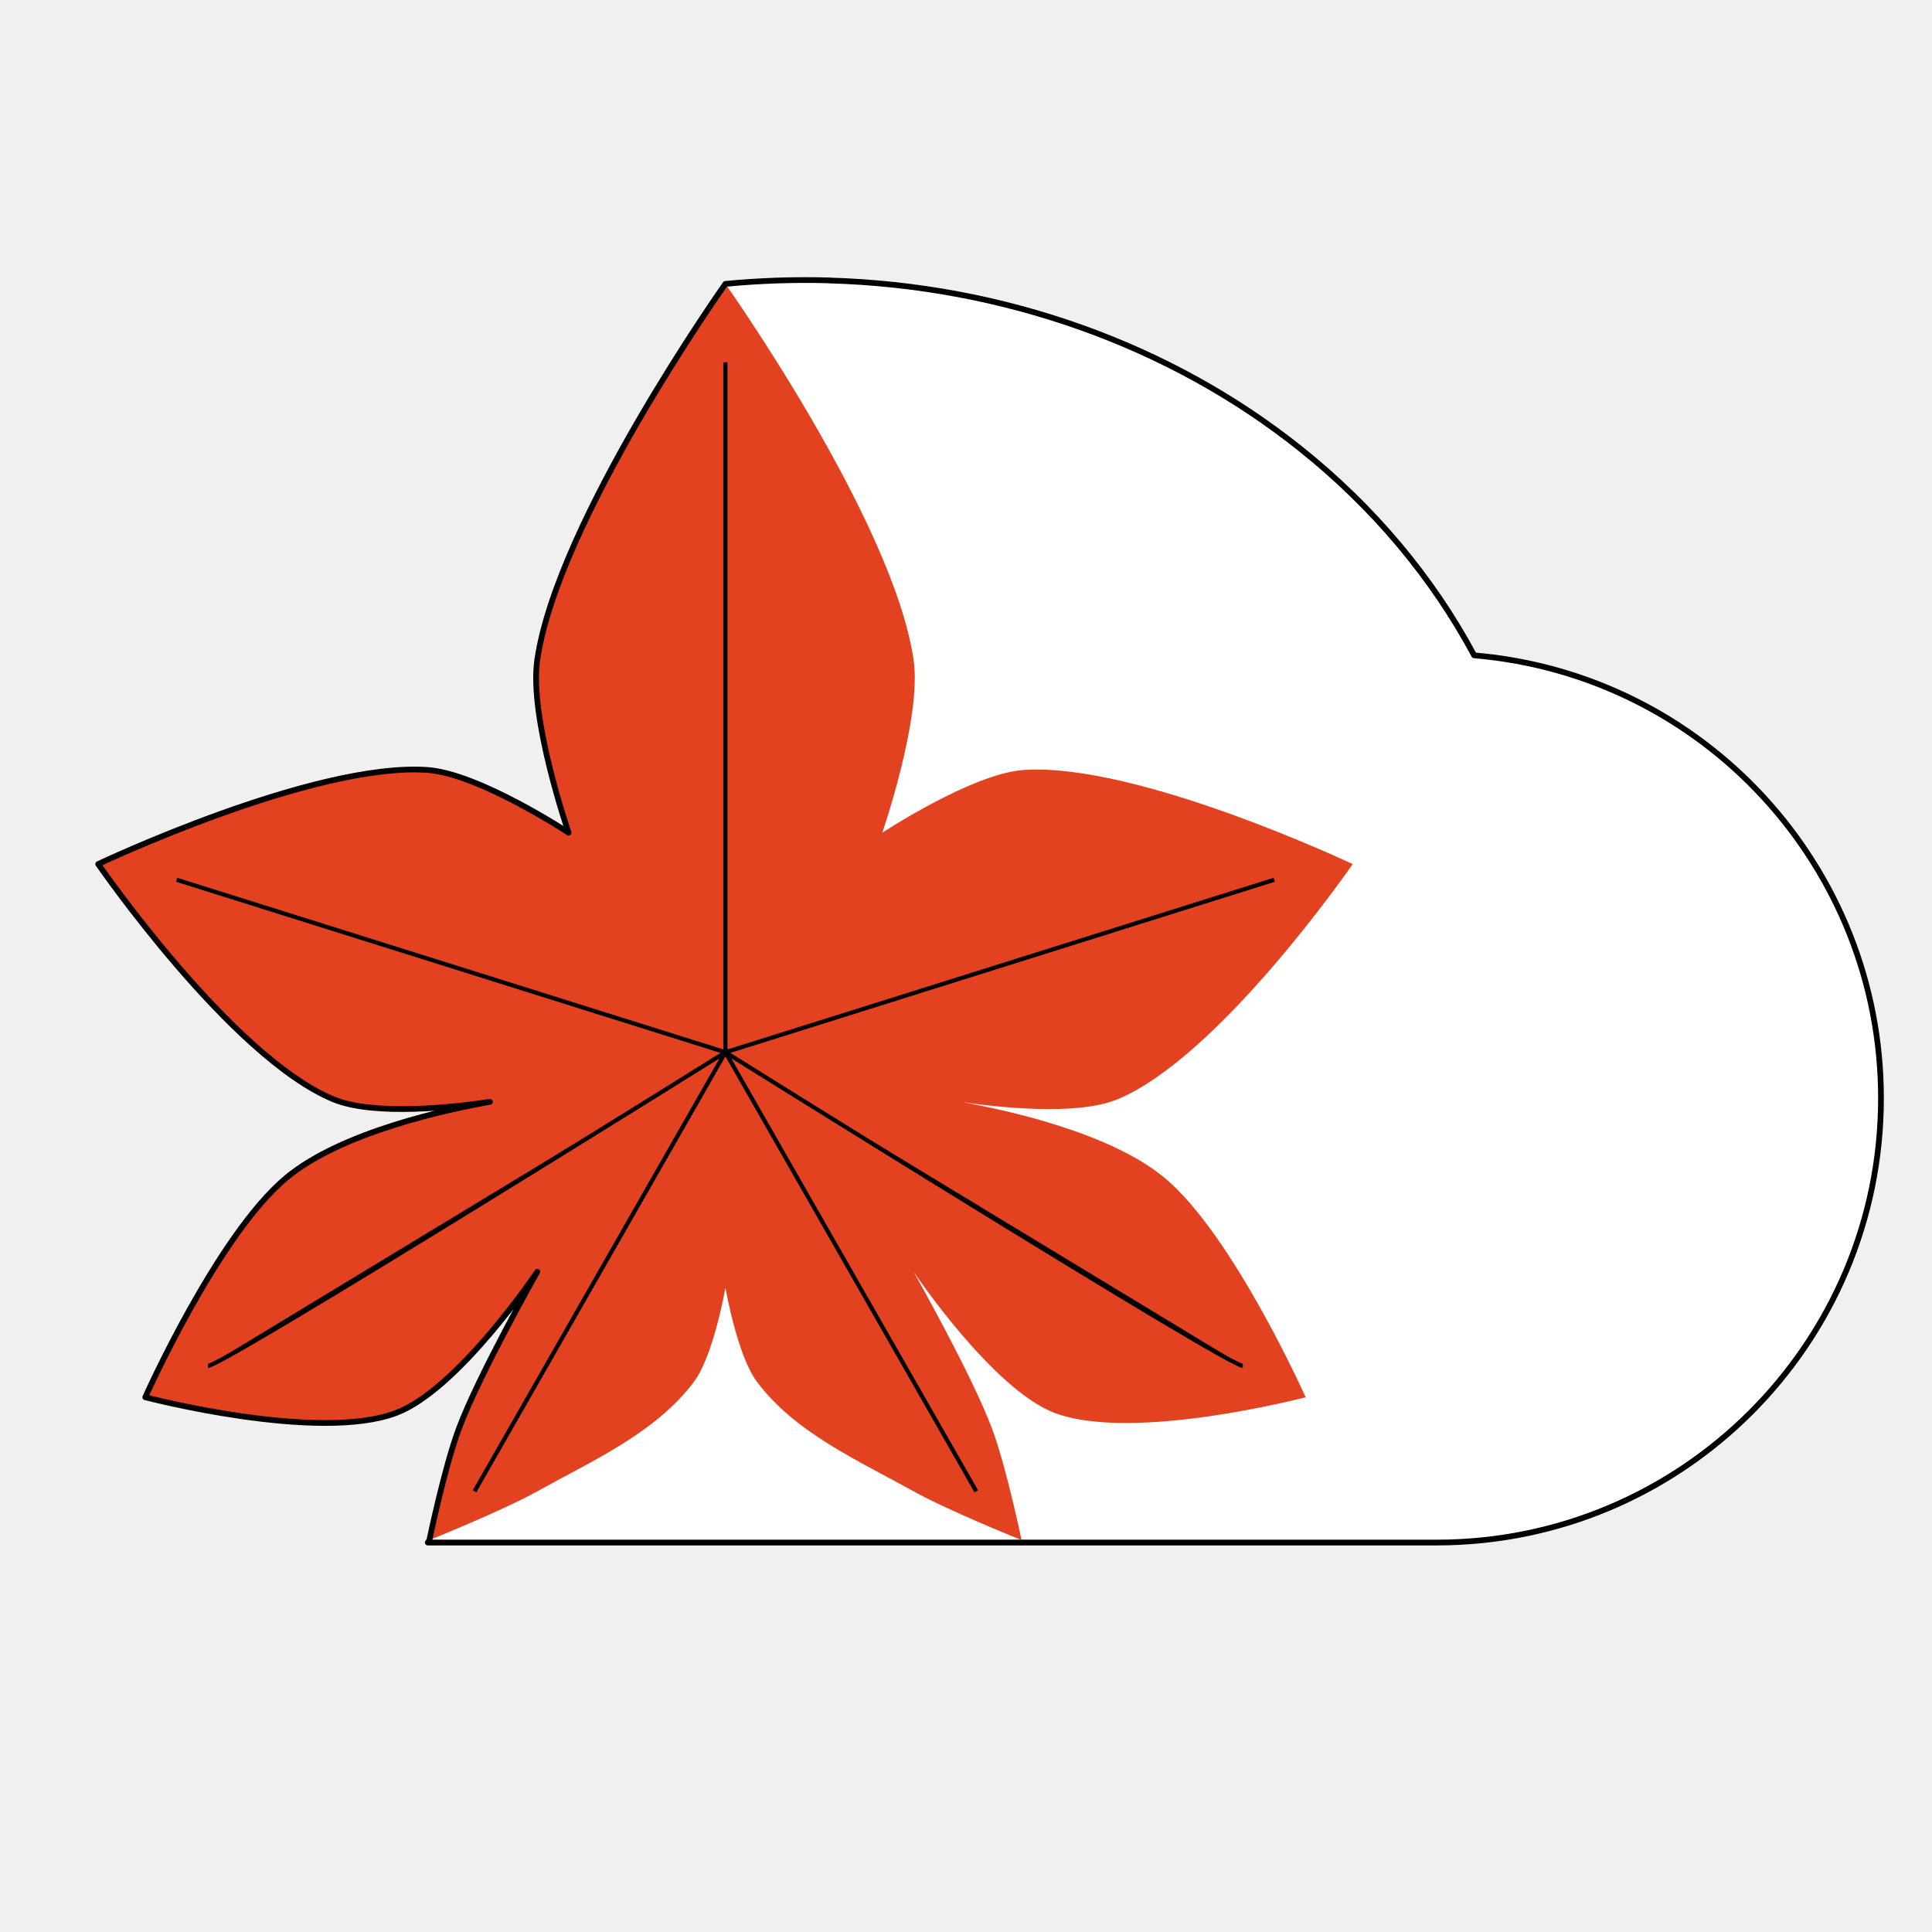
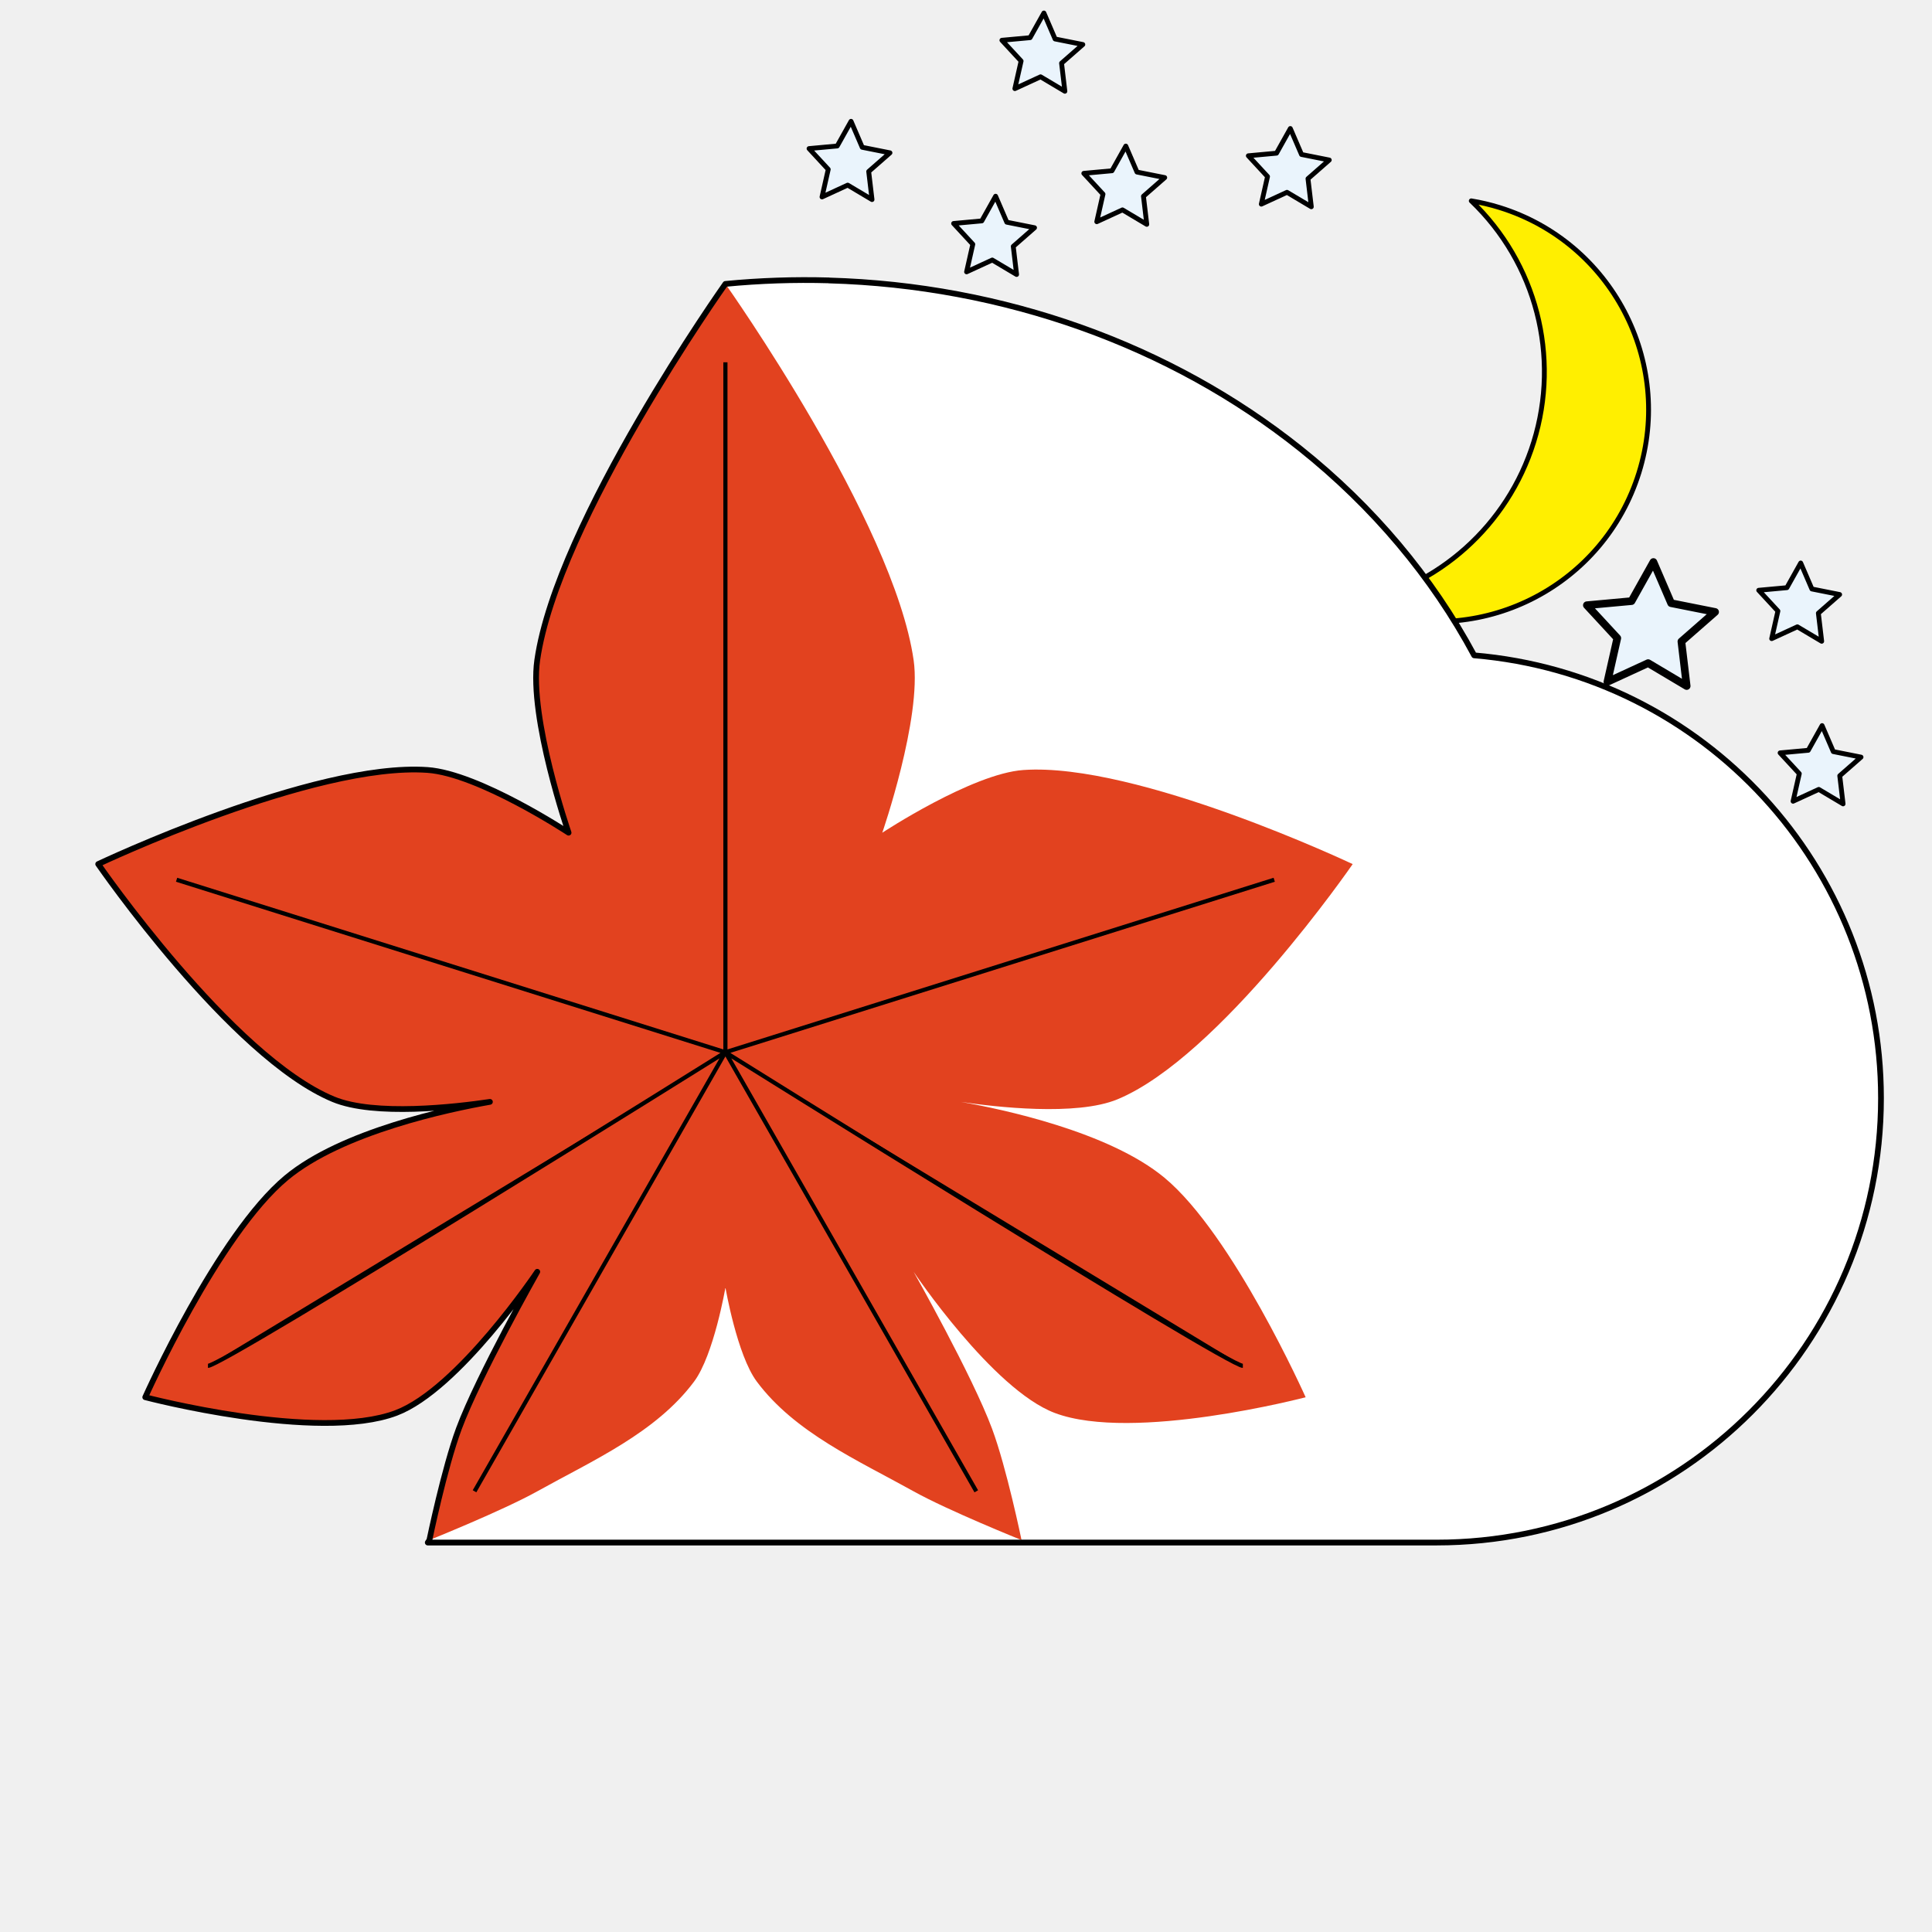
- <svg xmlns="http://www.w3.org/2000/svg" width="80mm" height="80mm" viewBox="0 0 80 80" version="1.1" id="svg1">
+ <svg xmlns="http://www.w3.org/2000/svg" xmlns:xlink="http://www.w3.org/1999/xlink" width="80mm" height="80mm" viewBox="0 0 80 80" version="1.1" id="svg1">
  <defs id="defs1" />
-   <ellipse style="display:none;fill:none;fill-opacity:1;fill-rule:evenodd;stroke:#ffffff;stroke-width:0.1;stroke-linecap:round;stroke-linejoin:round;stroke-dasharray:none;stroke-opacity:1" id="path2" cx="40" cy="40" rx="40" ry="40" />
+   <path id="path3" style="fill:#ffef00;fill-opacity:1;fill-rule:evenodd;stroke:#000000;stroke-width:0.2;stroke-linecap:round;stroke-linejoin:round;stroke-dasharray:none;stroke-opacity:1" d="m 62.101,8.596 a 8.769,8.769 0 0 0 -1.179,-0.279 9.795,9.795 0 0 1 2.584,9.993 9.795,9.795 0 0 1 -7.496,6.705 8.769,8.769 0 0 0 0.876,0.325 A 8.769,8.769 0 0 0 67.865,19.576 8.769,8.769 0 0 0 62.101,8.596 Z" />
  <g id="layer1" transform="matrix(1.187496,0,0,1.187496,-95.58643,-110.7027)">
    <g id="g10" transform="translate(-9.211084,-0.01753024)">
      <path id="path8" style="fill:#ffffff;fill-opacity:1;fill-rule:evenodd;stroke:none;stroke-width:0.2;stroke-linecap:round;stroke-linejoin:round;stroke-dasharray:none;stroke-opacity:1" d="m 118.609,103.018 c -1.205,-0.034 -2.411,0.007 -3.609,0.123 l 2.79,22.836 c -2.374,4.682 -13.171,21.05 -13.171,21.05 h 35.177 c 8.558,1.2e-4 15.497,-6.938 15.497,-15.496 2.2e-4,-8.051 -6.164,-14.761 -14.186,-15.441 -1.467,-2.736 -3.529,-5.186 -6.066,-7.21 -4.53,-3.614 -10.349,-5.69 -16.432,-5.862 z" />
      <path id="rect1" style="fill:#e2421f;fill-opacity:1;stroke:none;stroke-width:0.365;stroke-dasharray:none;stroke-opacity:1" d="m 115,87.143 c 0,0 -9.047,12.763 -10.113,20.225 -0.444,3.109 1.686,9.27 1.686,9.27 0,0 -4.824,-3.178 -7.584,-3.371 -6.12,-0.429 -17.697,5.057 -17.697,5.057 0,0 7.135,10.36 12.641,12.641 2.213,0.917 6.567,0.412 8.412,0.139 -2.177,0.382 -7.951,1.593 -10.939,4.076 -3.692,3.068 -7.586,11.797 -7.586,11.797 0,0 9.272,2.436 13.484,0.844 3.344,-1.264 7.584,-7.586 7.584,-7.586 0,0 -3.153,5.58 -4.213,8.428 -0.79,2.123 -1.586,5.99 -1.586,5.99 0,0 3.929,-1.579 5.799,-2.619 2.996,-1.667 6.378,-3.15 8.428,-5.898 1.062,-1.424 1.686,-5.057 1.686,-5.057 0,0 0.623,3.633 1.686,5.057 2.05,2.748 5.432,4.231 8.428,5.898 1.869,1.04 5.799,2.619 5.799,2.619 0,0 -0.796,-3.868 -1.586,-5.99 -1.06,-2.848 -4.213,-8.428 -4.213,-8.428 0,0 4.24,6.321 7.584,7.586 4.212,1.593 13.484,-0.844 13.484,-0.844 0,0 -3.894,-8.729 -7.586,-11.797 -2.988,-2.483 -8.762,-3.694 -10.939,-4.076 1.845,0.273 6.199,0.778 8.412,-0.139 5.505,-2.28 12.641,-12.641 12.641,-12.641 0,0 -11.577,-5.486 -17.697,-5.057 -2.76,0.193 -7.584,3.371 -7.584,3.371 0,0 2.13,-6.16 1.686,-9.27 C 124.047,99.905 115,87.143 115,87.143 Z" transform="matrix(0.648817,0,0,0.648817,40.38605,46.60186)" />
      <path id="path5" style="fill:#000000;stroke:#000000;stroke-width:0.145;stroke-opacity:1" d="M 106.252,145.242 115,129.933 m 8.748,15.31 L 115,129.933 M 96.957,140.868 C 97.503,140.868 115,129.933 115,129.933 m 18.043,10.935 C 132.497,140.868 115,129.933 115,129.933 M 95.863,123.918 115,129.933 M 134.137,123.918 115,129.933 m 0,-24.058 v 24.058" />
      <path id="path8-1" style="fill:none;fill-opacity:1;fill-rule:evenodd;stroke:#000000;stroke-width:0.2;stroke-linecap:round;stroke-linejoin:round;stroke-dasharray:none;stroke-opacity:1" d="m 118.609,103.018 c -1.205,-0.034 -2.411,0.007 -3.609,0.123 -0.006,0.009 -5.871,8.283 -6.562,13.122 -0.288,2.017 1.094,6.014 1.094,6.014 0,0 -3.13,-2.062 -4.921,-2.187 -3.971,-0.278 -11.482,3.281 -11.482,3.281 0,0 4.63,6.722 8.202,8.202 1.436,0.595 4.261,0.267 5.458,0.09 -1.413,0.248 -5.158,1.034 -7.097,2.645 -2.395,1.99 -4.922,7.654 -4.922,7.654 0,0 6.016,1.581 8.749,0.548 2.17,-0.82 4.921,-4.922 4.921,-4.922 0,0 -2.046,3.62 -2.733,5.468 -0.512,1.377 -1.029,3.887 -1.029,3.887 -0.038,0.057 -0.057,0.087 -0.057,0.087 h 35.177 c 8.558,1.2e-4 15.497,-6.938 15.497,-15.496 2.2e-4,-8.051 -6.164,-14.761 -14.186,-15.441 -1.467,-2.736 -3.529,-5.186 -6.066,-7.21 -4.53,-3.614 -10.349,-5.69 -16.432,-5.862 z" />
    </g>
  </g>
+   <path style="fill:#eaf4fc;fill-opacity:1;fill-rule:evenodd;stroke:#000000;stroke-width:0.2;stroke-linecap:round;stroke-linejoin:round;stroke-dasharray:none;stroke-opacity:1" id="use7" d="M 55.042,6.626 54.161,7.398 54.299,8.562 53.292,7.963 52.228,8.453 52.486,7.31 51.691,6.45 52.858,6.343 53.43,5.321 53.893,6.397 Z" />
+   <use x="0" y="0" xlink:href="#use7" id="use8" transform="translate(-10.20429,-4.782979)" />
+   <use x="0" y="0" xlink:href="#use7" id="use12" transform="translate(-6.813021,0.7276042)" />
+   <use x="0" y="0" xlink:href="#use7" id="use13" transform="matrix(1.584663,0,0,1.584663,-16.20403,14.83956)" />
+   <use x="0" y="0" xlink:href="#use7" id="use15" transform="translate(21.13359,17.99167)" />
+   <use x="0" y="0" xlink:href="#use7" id="use16" transform="translate(22.01925,24.72473)" />
+   <use x="0" y="0" xlink:href="#use7" id="use17" transform="translate(-18.1901,-0.2976563)" />
+   <use x="0" y="0" xlink:href="#use7" id="use18" transform="translate(-12.20391,2.803902)" />
</svg>
